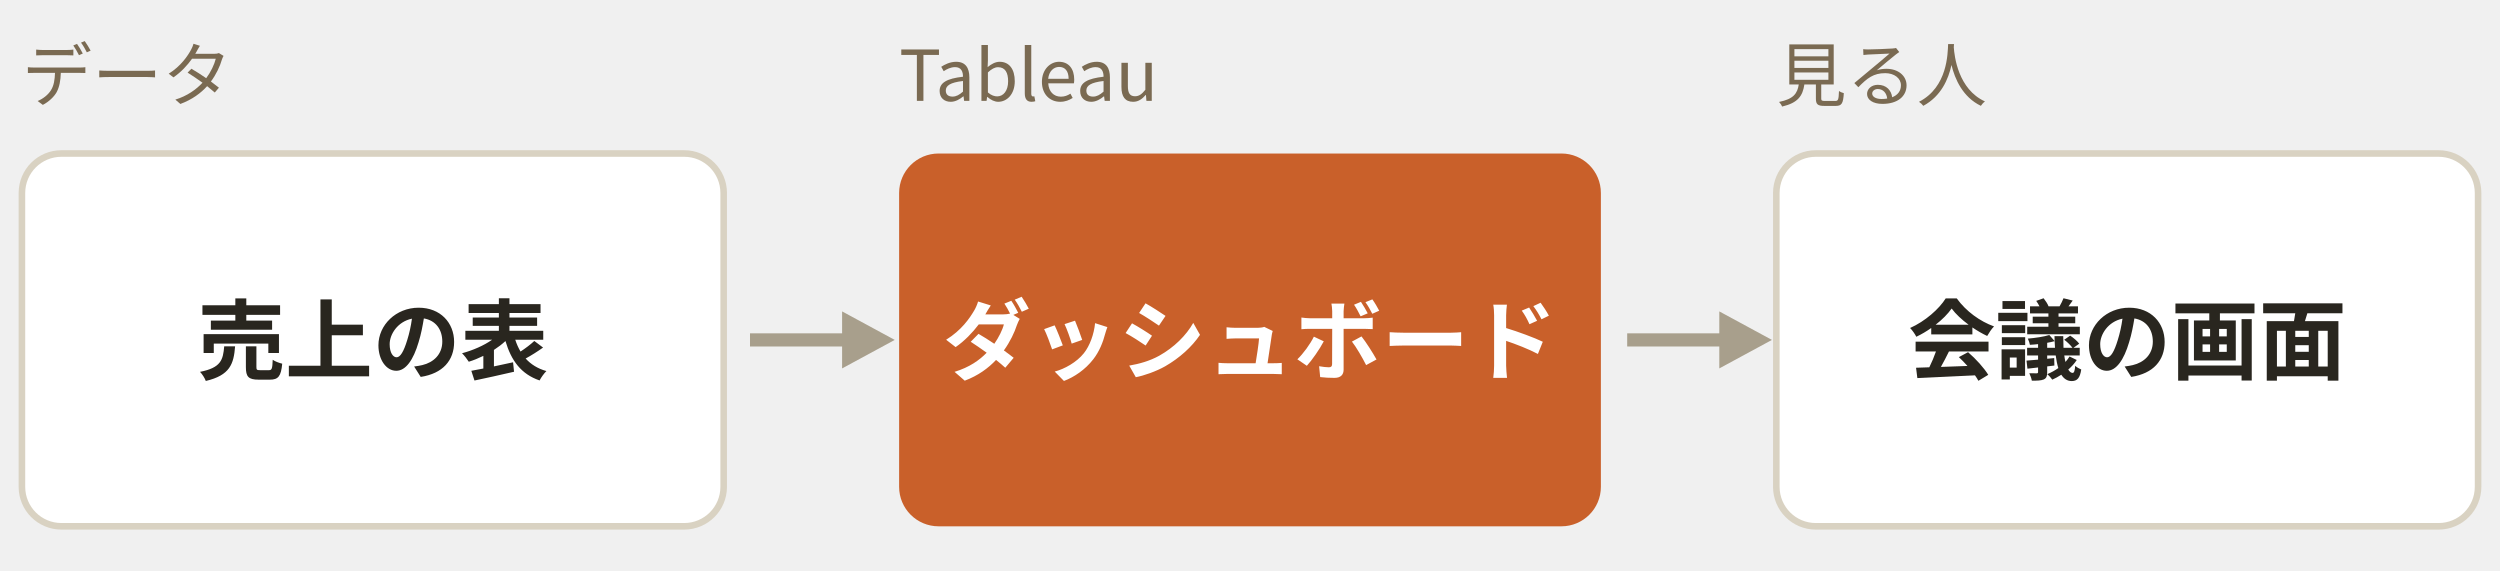
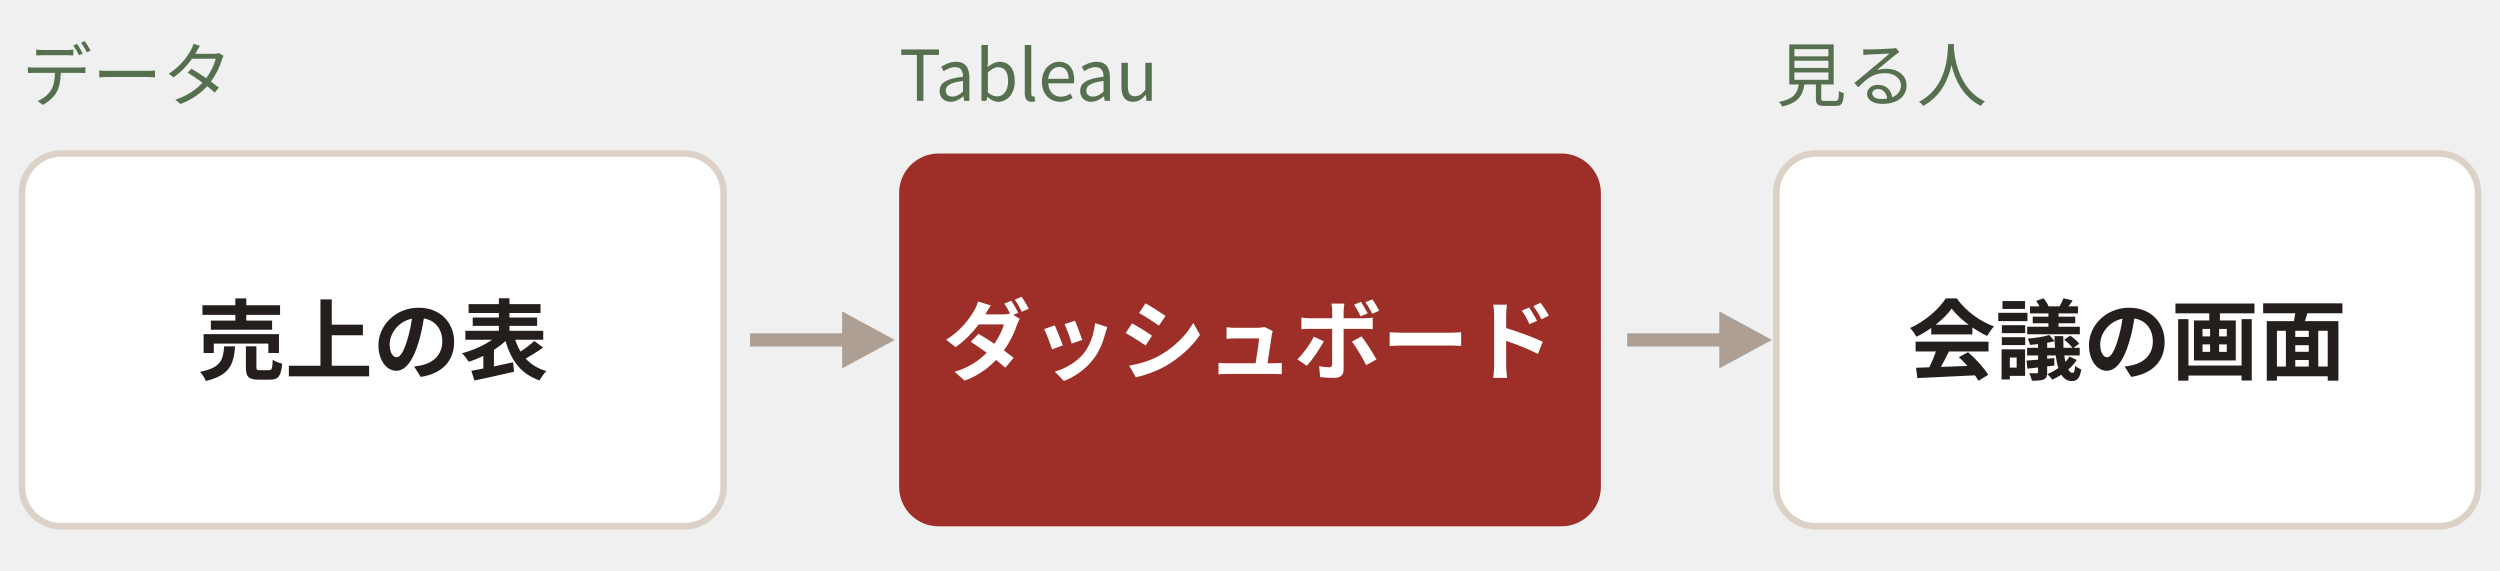
<svg xmlns="http://www.w3.org/2000/svg" viewBox="0 0 1140 260" font-family="'Hiragino Sans','Noto Sans JP','Noto Sans CJK JP',sans-serif">
-   <text x="10" y="46" font-size="32" fill="#7a6a52">データ</text>
-   <rect x="10" y="70" width="320" height="170" rx="18" fill="#ffffff" stroke="#d9d2c2" stroke-width="3" />
-   <text x="170" y="170" text-anchor="middle" font-size="40" font-weight="700" fill="#29261f">売上の表</text>
-   <line x1="342" y1="155" x2="386" y2="155" stroke="#a89f8c" stroke-width="6" />
-   <polygon points="408,155 384,142 384,168" fill="#a89f8c" />
-   <text x="410" y="46" font-size="32" fill="#7a6a52">Tableau</text>
-   <rect x="410" y="70" width="320" height="170" rx="18" fill="#c9602a" />
+   <text x="10" y="46" font-size="32" fill="#56704f">データ</text>
+   <rect x="10" y="70" width="320" height="170" rx="18" fill="#ffffff" stroke="#dcd1c6" stroke-width="3" />
+   <text x="170" y="170" text-anchor="middle" font-size="40" font-weight="700" fill="#241e1c">売上の表</text>
+   <line x1="342" y1="155" x2="386" y2="155" stroke="#ad9f94" stroke-width="6" />
+   <polygon points="408,155 384,142 384,168" fill="#ad9f94" />
+   <text x="410" y="46" font-size="32" fill="#56704f">Tableau</text>
+   <rect x="410" y="70" width="320" height="170" rx="18" fill="#9e2f28" />
  <text x="570" y="170" text-anchor="middle" font-size="40" font-weight="700" fill="#ffffff">ダッシュボード</text>
-   <line x1="742" y1="155" x2="786" y2="155" stroke="#a89f8c" stroke-width="6" />
-   <polygon points="808,155 784,142 784,168" fill="#a89f8c" />
-   <text x="810" y="46" font-size="32" fill="#7a6a52">見る人</text>
-   <rect x="810" y="70" width="320" height="170" rx="18" fill="#ffffff" stroke="#d9d2c2" stroke-width="3" />
-   <text x="970" y="170" text-anchor="middle" font-size="40" font-weight="700" fill="#29261f">会議の画面</text>
+   <line x1="742" y1="155" x2="786" y2="155" stroke="#ad9f94" stroke-width="6" />
+   <polygon points="808,155 784,142 784,168" fill="#ad9f94" />
+   <text x="810" y="46" font-size="32" fill="#56704f">見る人</text>
+   <rect x="810" y="70" width="320" height="170" rx="18" fill="#ffffff" stroke="#dcd1c6" stroke-width="3" />
+   <text x="970" y="170" text-anchor="middle" font-size="40" font-weight="700" fill="#241e1c">会議の画面</text>
</svg>
